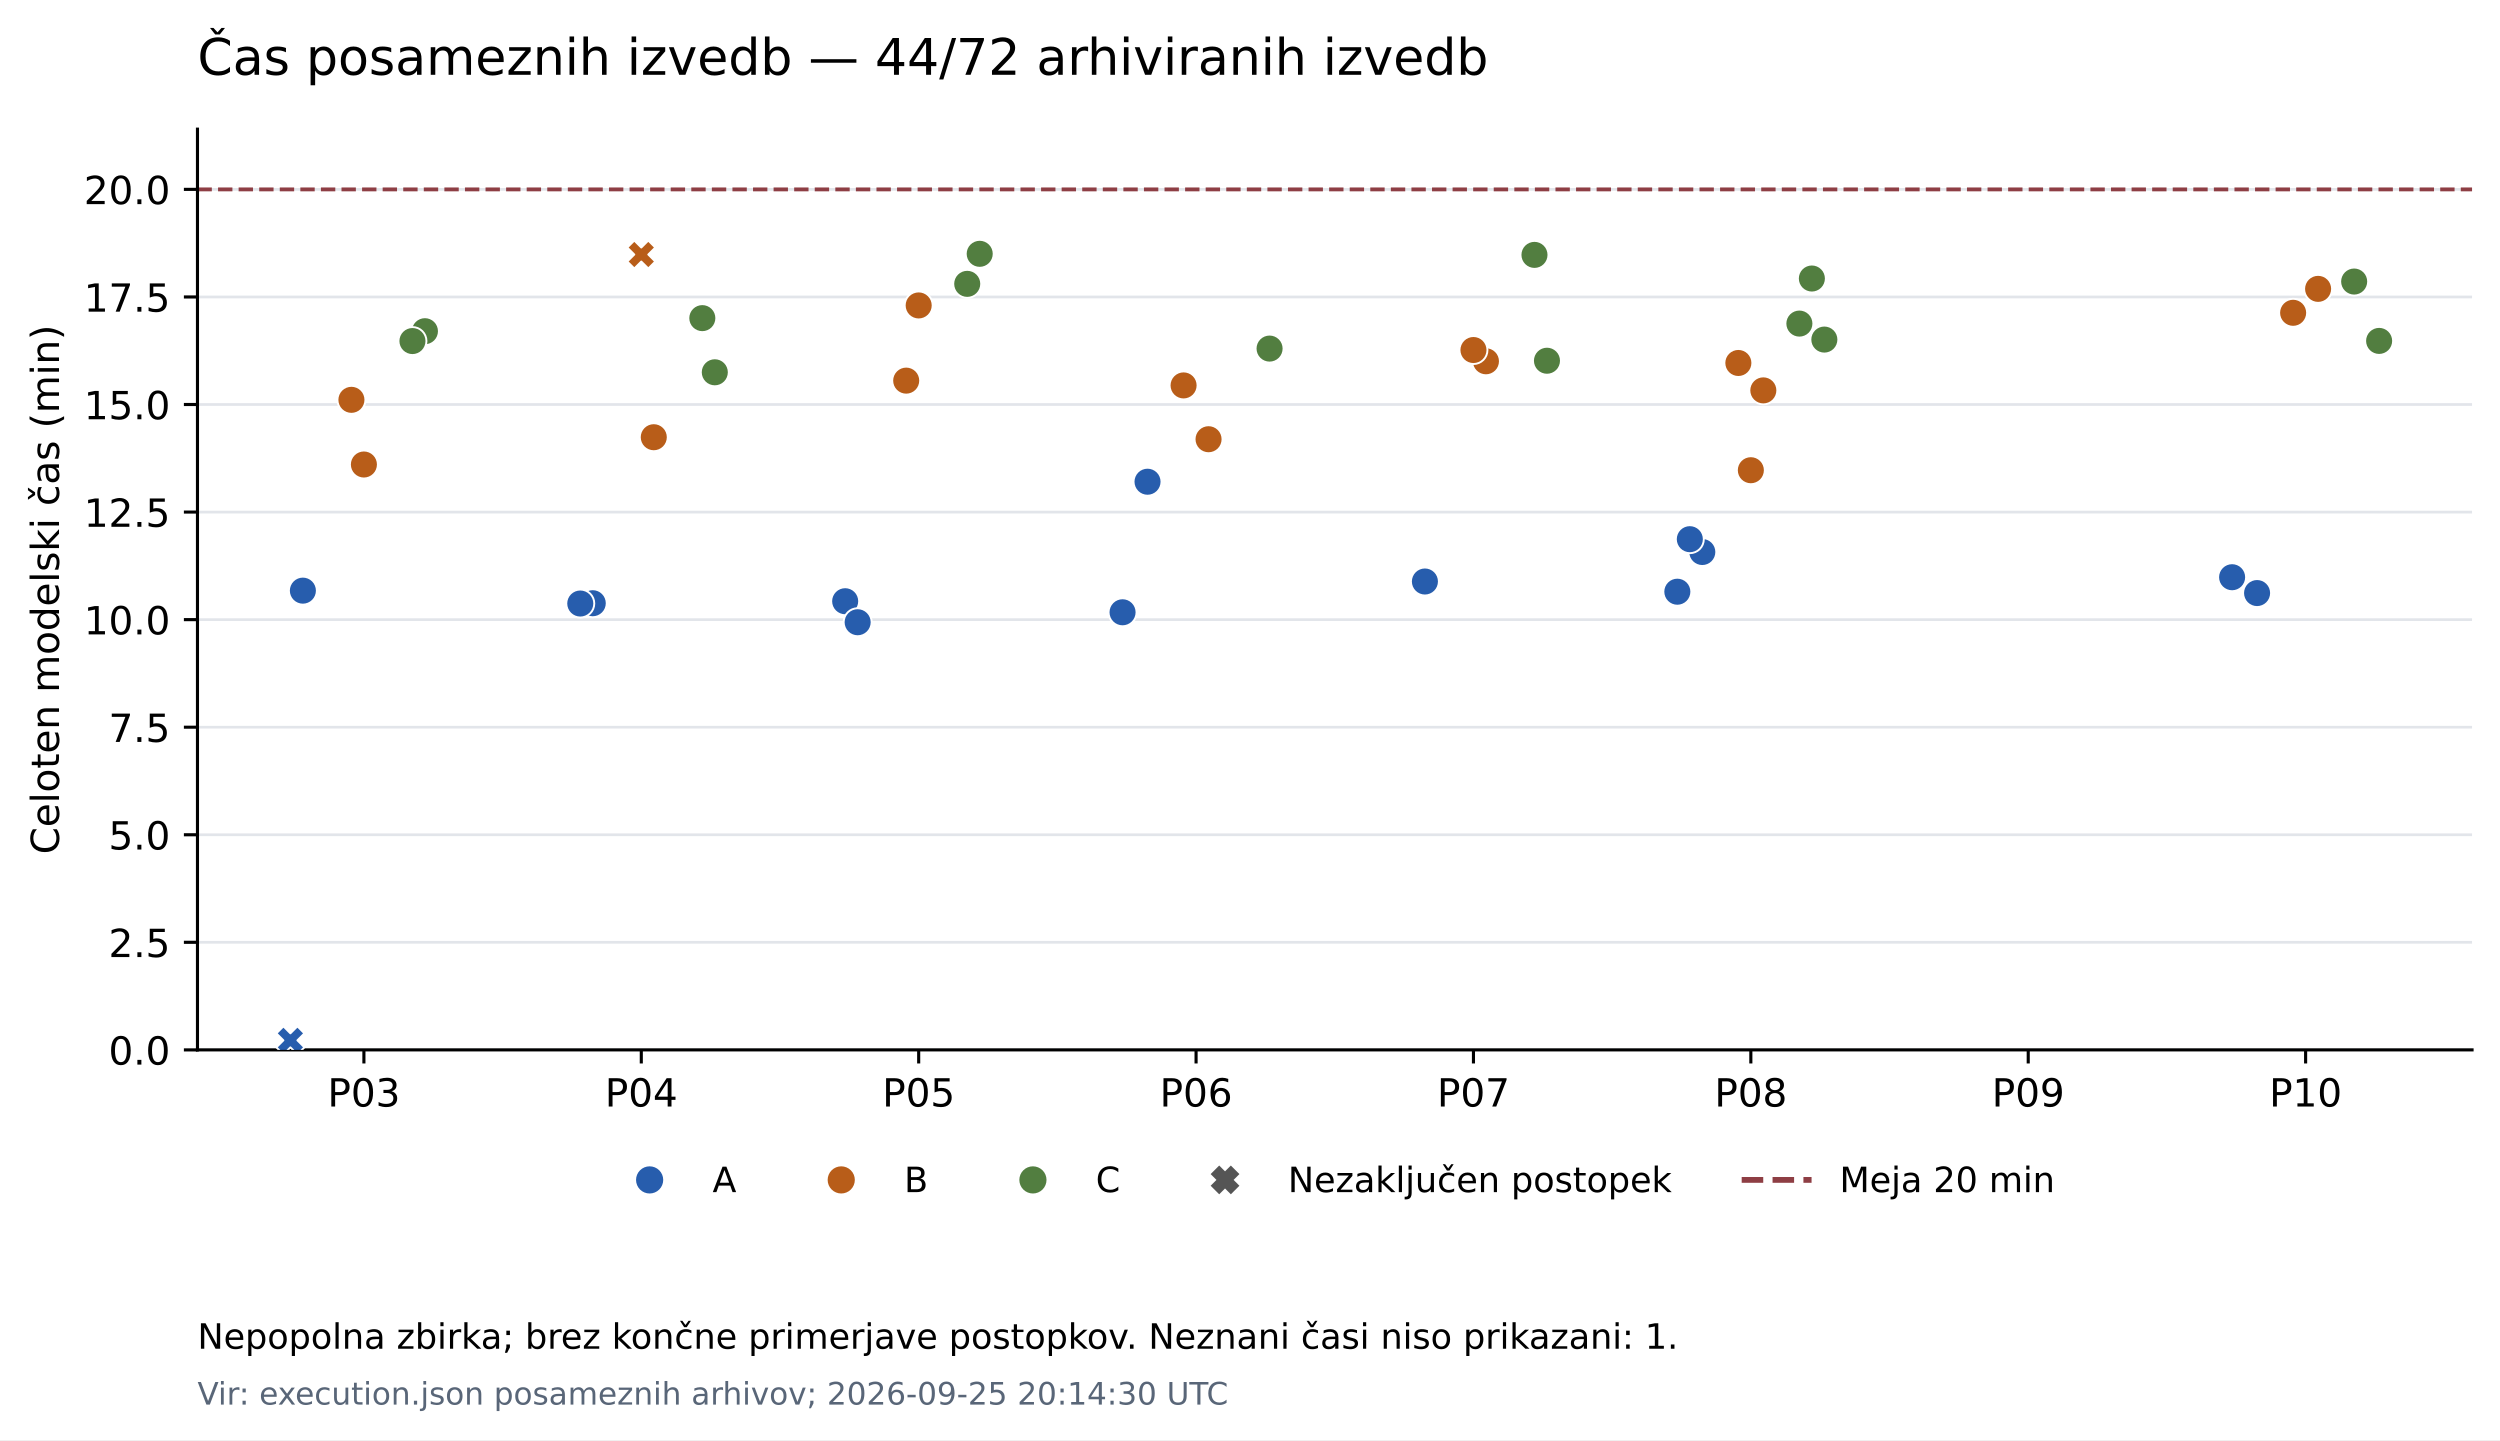
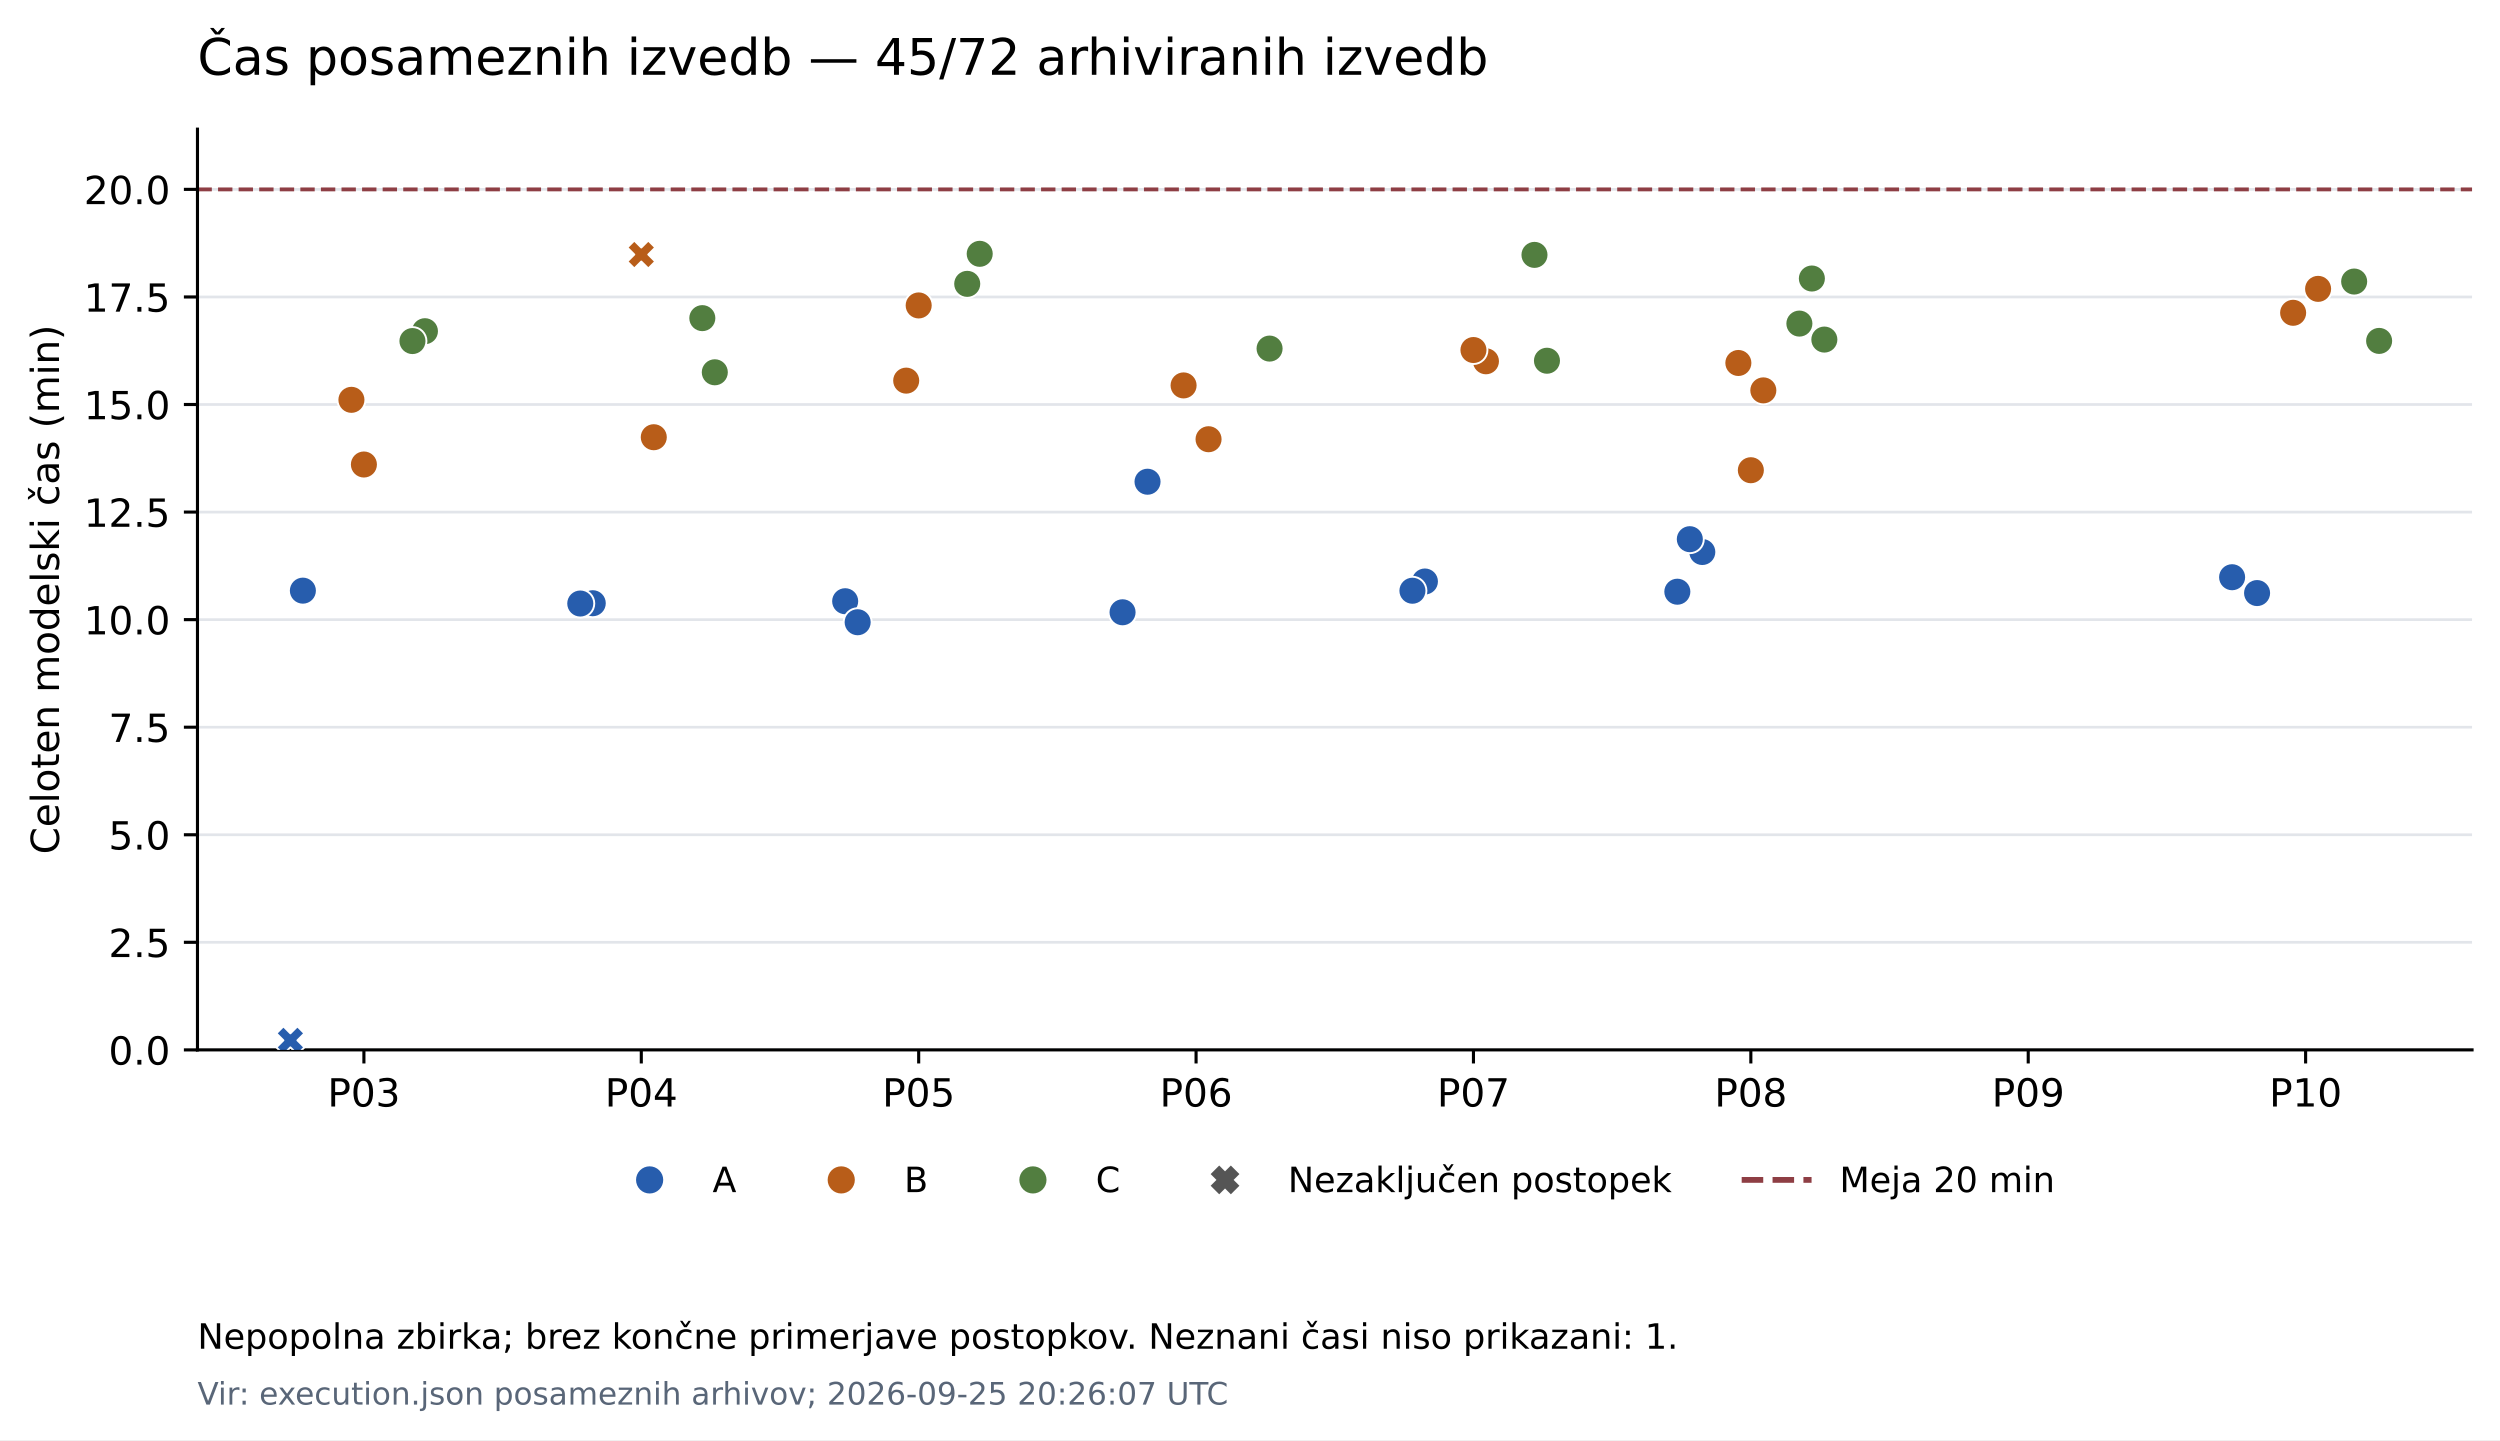
<svg xmlns="http://www.w3.org/2000/svg" xmlns:xlink="http://www.w3.org/1999/xlink" width="643.966pt" height="370.926pt" viewBox="0 0 643.966 370.926" version="1.1">
  <defs>
    <style type="text/css">*{stroke-linejoin: round; stroke-linecap: butt}</style>
  </defs>
  <g id="figure_1">
    <g id="patch_1">
      <path d="M 0 370.926  L 643.966 370.926  L 643.966 0  L 0 0  z " style="fill: #ffffff" />
    </g>
    <g id="axes_1">
      <g id="patch_2">
        <path d="M 50.866 270.436  L 636.766 270.436  L 636.766 33.268  L 50.866 33.268  z " style="fill: #ffffff" />
      </g>
      <g id="matplotlib.axis_1">
        <g id="xtick_1">
          <g id="line2d_1">
            <defs>
-               <path id="m777ef6f137" d="M 0 0  L 0 3.5  " style="stroke: #000000; stroke-width: 0.8" />
+               <path id="me2c38dfcf6" d="M 0 0  L 0 3.5  " style="stroke: #000000; stroke-width: 0.8" />
            </defs>
            <g>
-               <use xlink:href="#m777ef6f137" x="93.737" y="270.436" style="stroke: #000000; stroke-width: 0.8" />
+               <use xlink:href="#me2c38dfcf6" x="93.737" y="270.436" style="stroke: #000000; stroke-width: 0.8" />
            </g>
          </g>
          <g id="text_1">
            <text style="font-size: 10px; font-family: 'DejaVu Sans'; text-anchor: middle" x="93.737" y="285.033" transform="rotate(-0 93.73714 285.0333)">P03</text>
          </g>
        </g>
        <g id="xtick_2">
          <g id="line2d_2">
            <g>
-               <use xlink:href="#m777ef6f137" x="165.188" y="270.436" style="stroke: #000000; stroke-width: 0.8" />
+               <use xlink:href="#me2c38dfcf6" x="165.188" y="270.436" style="stroke: #000000; stroke-width: 0.8" />
            </g>
          </g>
          <g id="text_2">
            <text style="font-size: 10px; font-family: 'DejaVu Sans'; text-anchor: middle" x="165.188" y="285.033" transform="rotate(-0 165.1884 285.0333)">P04</text>
          </g>
        </g>
        <g id="xtick_3">
          <g id="line2d_3">
            <g>
-               <use xlink:href="#m777ef6f137" x="236.64" y="270.436" style="stroke: #000000; stroke-width: 0.8" />
+               <use xlink:href="#me2c38dfcf6" x="236.64" y="270.436" style="stroke: #000000; stroke-width: 0.8" />
            </g>
          </g>
          <g id="text_3">
            <text style="font-size: 10px; font-family: 'DejaVu Sans'; text-anchor: middle" x="236.64" y="285.033" transform="rotate(-0 236.6396 285.0333)">P05</text>
          </g>
        </g>
        <g id="xtick_4">
          <g id="line2d_4">
            <g>
-               <use xlink:href="#m777ef6f137" x="308.091" y="270.436" style="stroke: #000000; stroke-width: 0.8" />
+               <use xlink:href="#me2c38dfcf6" x="308.091" y="270.436" style="stroke: #000000; stroke-width: 0.8" />
            </g>
          </g>
          <g id="text_4">
            <text style="font-size: 10px; font-family: 'DejaVu Sans'; text-anchor: middle" x="308.091" y="285.033" transform="rotate(-0 308.0908 285.0333)">P06</text>
          </g>
        </g>
        <g id="xtick_5">
          <g id="line2d_5">
            <g>
-               <use xlink:href="#m777ef6f137" x="379.542" y="270.436" style="stroke: #000000; stroke-width: 0.8" />
+               <use xlink:href="#me2c38dfcf6" x="379.542" y="270.436" style="stroke: #000000; stroke-width: 0.8" />
            </g>
          </g>
          <g id="text_5">
            <text style="font-size: 10px; font-family: 'DejaVu Sans'; text-anchor: middle" x="379.542" y="285.033" transform="rotate(-0 379.542 285.0333)">P07</text>
          </g>
        </g>
        <g id="xtick_6">
          <g id="line2d_6">
            <g>
-               <use xlink:href="#m777ef6f137" x="450.993" y="270.436" style="stroke: #000000; stroke-width: 0.8" />
+               <use xlink:href="#me2c38dfcf6" x="450.993" y="270.436" style="stroke: #000000; stroke-width: 0.8" />
            </g>
          </g>
          <g id="text_6">
            <text style="font-size: 10px; font-family: 'DejaVu Sans'; text-anchor: middle" x="450.993" y="285.033" transform="rotate(-0 450.9932 285.0333)">P08</text>
          </g>
        </g>
        <g id="xtick_7">
          <g id="line2d_7">
            <g>
-               <use xlink:href="#m777ef6f137" x="522.444" y="270.436" style="stroke: #000000; stroke-width: 0.8" />
+               <use xlink:href="#me2c38dfcf6" x="522.444" y="270.436" style="stroke: #000000; stroke-width: 0.8" />
            </g>
          </g>
          <g id="text_7">
            <text style="font-size: 10px; font-family: 'DejaVu Sans'; text-anchor: middle" x="522.444" y="285.033" transform="rotate(-0 522.4445 285.0333)">P09</text>
          </g>
        </g>
        <g id="xtick_8">
          <g id="line2d_8">
            <g>
-               <use xlink:href="#m777ef6f137" x="593.896" y="270.436" style="stroke: #000000; stroke-width: 0.8" />
+               <use xlink:href="#me2c38dfcf6" x="593.896" y="270.436" style="stroke: #000000; stroke-width: 0.8" />
            </g>
          </g>
          <g id="text_8">
            <text style="font-size: 10px; font-family: 'DejaVu Sans'; text-anchor: middle" x="593.896" y="285.033" transform="rotate(-0 593.8957 285.0333)">P10</text>
          </g>
        </g>
      </g>
      <g id="matplotlib.axis_2">
        <g id="ytick_1">
          <g id="line2d_9">
-             <path d="M 50.866 270.436  L 636.766 270.436  " clip-path="url(#pdade363984)" style="fill: none; stroke: #e2e5ea; stroke-width: 0.7; stroke-linecap: square" />
+             <path d="M 50.866 270.436  L 636.766 270.436  " clip-path="url(#pc58ba183c7)" style="fill: none; stroke: #e2e5ea; stroke-width: 0.7; stroke-linecap: square" />
          </g>
          <g id="line2d_10">
            <defs>
-               <path id="m960c55428b" d="M 0 0  L -3.5 0  " style="stroke: #000000; stroke-width: 0.8" />
+               <path id="m9d96454d9e" d="M 0 0  L -3.5 0  " style="stroke: #000000; stroke-width: 0.8" />
            </defs>
            <g>
-               <use xlink:href="#m960c55428b" x="50.866" y="270.436" style="stroke: #000000; stroke-width: 0.8" />
+               <use xlink:href="#m9d96454d9e" x="50.866" y="270.436" style="stroke: #000000; stroke-width: 0.8" />
            </g>
          </g>
          <g id="text_9">
            <text style="font-size: 10px; font-family: 'DejaVu Sans'; text-anchor: end" x="43.866" y="274.234" transform="rotate(-0 43.86641 274.2345)">0.0</text>
          </g>
        </g>
        <g id="ytick_2">
          <g id="line2d_11">
-             <path d="M 50.866 242.729  L 636.766 242.729  " clip-path="url(#pdade363984)" style="fill: none; stroke: #e2e5ea; stroke-width: 0.7; stroke-linecap: square" />
+             <path d="M 50.866 242.729  L 636.766 242.729  " clip-path="url(#pc58ba183c7)" style="fill: none; stroke: #e2e5ea; stroke-width: 0.7; stroke-linecap: square" />
          </g>
          <g id="line2d_12">
            <g>
-               <use xlink:href="#m960c55428b" x="50.866" y="242.729" style="stroke: #000000; stroke-width: 0.8" />
+               <use xlink:href="#m9d96454d9e" x="50.866" y="242.729" style="stroke: #000000; stroke-width: 0.8" />
            </g>
          </g>
          <g id="text_10">
            <text style="font-size: 10px; font-family: 'DejaVu Sans'; text-anchor: end" x="43.866" y="246.528" transform="rotate(-0 43.86641 246.5279)">2.5</text>
          </g>
        </g>
        <g id="ytick_3">
          <g id="line2d_13">
-             <path d="M 50.866 215.023  L 636.766 215.023  " clip-path="url(#pdade363984)" style="fill: none; stroke: #e2e5ea; stroke-width: 0.7; stroke-linecap: square" />
+             <path d="M 50.866 215.023  L 636.766 215.023  " clip-path="url(#pc58ba183c7)" style="fill: none; stroke: #e2e5ea; stroke-width: 0.7; stroke-linecap: square" />
          </g>
          <g id="line2d_14">
            <g>
-               <use xlink:href="#m960c55428b" x="50.866" y="215.023" style="stroke: #000000; stroke-width: 0.8" />
+               <use xlink:href="#m9d96454d9e" x="50.866" y="215.023" style="stroke: #000000; stroke-width: 0.8" />
            </g>
          </g>
          <g id="text_11">
            <text style="font-size: 10px; font-family: 'DejaVu Sans'; text-anchor: end" x="43.866" y="218.821" transform="rotate(-0 43.86641 218.8214)">5.0</text>
          </g>
        </g>
        <g id="ytick_4">
          <g id="line2d_15">
-             <path d="M 50.866 187.316  L 636.766 187.316  " clip-path="url(#pdade363984)" style="fill: none; stroke: #e2e5ea; stroke-width: 0.7; stroke-linecap: square" />
+             <path d="M 50.866 187.316  L 636.766 187.316  " clip-path="url(#pc58ba183c7)" style="fill: none; stroke: #e2e5ea; stroke-width: 0.7; stroke-linecap: square" />
          </g>
          <g id="line2d_16">
            <g>
-               <use xlink:href="#m960c55428b" x="50.866" y="187.316" style="stroke: #000000; stroke-width: 0.8" />
+               <use xlink:href="#m9d96454d9e" x="50.866" y="187.316" style="stroke: #000000; stroke-width: 0.8" />
            </g>
          </g>
          <g id="text_12">
            <text style="font-size: 10px; font-family: 'DejaVu Sans'; text-anchor: end" x="43.866" y="191.115" transform="rotate(-0 43.86641 191.1149)">7.5</text>
          </g>
        </g>
        <g id="ytick_5">
          <g id="line2d_17">
-             <path d="M 50.866 159.609  L 636.766 159.609  " clip-path="url(#pdade363984)" style="fill: none; stroke: #e2e5ea; stroke-width: 0.7; stroke-linecap: square" />
+             <path d="M 50.866 159.609  L 636.766 159.609  " clip-path="url(#pc58ba183c7)" style="fill: none; stroke: #e2e5ea; stroke-width: 0.7; stroke-linecap: square" />
          </g>
          <g id="line2d_18">
            <g>
-               <use xlink:href="#m960c55428b" x="50.866" y="159.609" style="stroke: #000000; stroke-width: 0.8" />
+               <use xlink:href="#m9d96454d9e" x="50.866" y="159.609" style="stroke: #000000; stroke-width: 0.8" />
            </g>
          </g>
          <g id="text_13">
            <text style="font-size: 10px; font-family: 'DejaVu Sans'; text-anchor: end" x="43.866" y="163.408" transform="rotate(-0 43.86641 163.4083)">10.0</text>
          </g>
        </g>
        <g id="ytick_6">
          <g id="line2d_19">
-             <path d="M 50.866 131.903  L 636.766 131.903  " clip-path="url(#pdade363984)" style="fill: none; stroke: #e2e5ea; stroke-width: 0.7; stroke-linecap: square" />
+             <path d="M 50.866 131.903  L 636.766 131.903  " clip-path="url(#pc58ba183c7)" style="fill: none; stroke: #e2e5ea; stroke-width: 0.7; stroke-linecap: square" />
          </g>
          <g id="line2d_20">
            <g>
-               <use xlink:href="#m960c55428b" x="50.866" y="131.903" style="stroke: #000000; stroke-width: 0.8" />
+               <use xlink:href="#m9d96454d9e" x="50.866" y="131.903" style="stroke: #000000; stroke-width: 0.8" />
            </g>
          </g>
          <g id="text_14">
            <text style="font-size: 10px; font-family: 'DejaVu Sans'; text-anchor: end" x="43.866" y="135.702" transform="rotate(-0 43.86641 135.7018)">12.5</text>
          </g>
        </g>
        <g id="ytick_7">
          <g id="line2d_21">
-             <path d="M 50.866 104.196  L 636.766 104.196  " clip-path="url(#pdade363984)" style="fill: none; stroke: #e2e5ea; stroke-width: 0.7; stroke-linecap: square" />
+             <path d="M 50.866 104.196  L 636.766 104.196  " clip-path="url(#pc58ba183c7)" style="fill: none; stroke: #e2e5ea; stroke-width: 0.7; stroke-linecap: square" />
          </g>
          <g id="line2d_22">
            <g>
-               <use xlink:href="#m960c55428b" x="50.866" y="104.196" style="stroke: #000000; stroke-width: 0.8" />
+               <use xlink:href="#m9d96454d9e" x="50.866" y="104.196" style="stroke: #000000; stroke-width: 0.8" />
            </g>
          </g>
          <g id="text_15">
            <text style="font-size: 10px; font-family: 'DejaVu Sans'; text-anchor: end" x="43.866" y="107.995" transform="rotate(-0 43.86641 107.9952)">15.0</text>
          </g>
        </g>
        <g id="ytick_8">
          <g id="line2d_23">
-             <path d="M 50.866 76.49  L 636.766 76.49  " clip-path="url(#pdade363984)" style="fill: none; stroke: #e2e5ea; stroke-width: 0.7; stroke-linecap: square" />
+             <path d="M 50.866 76.49  L 636.766 76.49  " clip-path="url(#pc58ba183c7)" style="fill: none; stroke: #e2e5ea; stroke-width: 0.7; stroke-linecap: square" />
          </g>
          <g id="line2d_24">
            <g>
-               <use xlink:href="#m960c55428b" x="50.866" y="76.49" style="stroke: #000000; stroke-width: 0.8" />
+               <use xlink:href="#m9d96454d9e" x="50.866" y="76.49" style="stroke: #000000; stroke-width: 0.8" />
            </g>
          </g>
          <g id="text_16">
            <text style="font-size: 10px; font-family: 'DejaVu Sans'; text-anchor: end" x="43.866" y="80.289" transform="rotate(-0 43.86641 80.28869)">17.5</text>
          </g>
        </g>
        <g id="ytick_9">
          <g id="line2d_25">
-             <path d="M 50.866 48.783  L 636.766 48.783  " clip-path="url(#pdade363984)" style="fill: none; stroke: #e2e5ea; stroke-width: 0.7; stroke-linecap: square" />
+             <path d="M 50.866 48.783  L 636.766 48.783  " clip-path="url(#pc58ba183c7)" style="fill: none; stroke: #e2e5ea; stroke-width: 0.7; stroke-linecap: square" />
          </g>
          <g id="line2d_26">
            <g>
-               <use xlink:href="#m960c55428b" x="50.866" y="48.783" style="stroke: #000000; stroke-width: 0.8" />
+               <use xlink:href="#m9d96454d9e" x="50.866" y="48.783" style="stroke: #000000; stroke-width: 0.8" />
            </g>
          </g>
          <g id="text_17">
            <text style="font-size: 10px; font-family: 'DejaVu Sans'; text-anchor: end" x="43.866" y="52.582" transform="rotate(-0 43.86641 52.58215)">20.0</text>
          </g>
        </g>
        <g id="text_18">
          <text style="font-size: 10px; font-family: 'DejaVu Sans'; text-anchor: middle" x="15.198" y="151.852" transform="rotate(-90 15.19844 151.8517)">Celoten modelski čas (min)</text>
        </g>
      </g>
      <g id="line2d_27">
-         <path d="M 50.866 48.783  L 636.766 48.783  " clip-path="url(#pdade363984)" style="fill: none; stroke-dasharray: 3.7,1.6; stroke-dashoffset: 0; stroke: #8e3e44" />
+         <path d="M 50.866 48.783  L 636.766 48.783  " clip-path="url(#pc58ba183c7)" style="fill: none; stroke-dasharray: 3.7,1.6; stroke-dashoffset: 0; stroke: #8e3e44" />
      </g>
      <g id="patch_3">
        <path d="M 50.866 270.436  L 50.866 33.268  " style="fill: none; stroke: #000000; stroke-width: 0.8; stroke-linejoin: miter; stroke-linecap: square" />
      </g>
      <g id="patch_4">
        <path d="M 50.866 270.436  L 636.766 270.436  " style="fill: none; stroke: #000000; stroke-width: 0.8; stroke-linejoin: miter; stroke-linecap: square" />
      </g>
      <g id="PathCollection_1">
        <defs>
-           <path id="mbaaf7b0a78" d="M 0 3.606  C 0.956 3.606 1.873 3.226 2.55 2.55  C 3.226 1.873 3.606 0.956 3.606 0  C 3.606 -0.956 3.226 -1.873 2.55 -2.55  C 1.873 -3.226 0.956 -3.606 0 -3.606  C -0.956 -3.606 -1.873 -3.226 -2.55 -2.55  C -3.226 -1.873 -3.606 -0.956 -3.606 0  C -3.606 0.956 -3.226 1.873 -2.55 2.55  C -1.873 3.226 -0.956 3.606 0 3.606  z " style="stroke: #ffffff; stroke-width: 0.5" />
+           <path id="m3b2c337ecb" d="M 0 3.606  C 0.956 3.606 1.873 3.226 2.55 2.55  C 3.226 1.873 3.606 0.956 3.606 0  C 3.606 -0.956 3.226 -1.873 2.55 -2.55  C 1.873 -3.226 0.956 -3.606 0 -3.606  C -0.956 -3.606 -1.873 -3.226 -2.55 -2.55  C -3.226 -1.873 -3.606 -0.956 -3.606 0  C -3.606 0.956 -3.226 1.873 -2.55 2.55  C -1.873 3.226 -0.956 3.606 0 3.606  z " style="stroke: #ffffff; stroke-width: 0.5" />
        </defs>
-         <g clip-path="url(#pdade363984)">
-           <use xlink:href="#mbaaf7b0a78" x="217.705" y="154.869" style="fill: #275dad; stroke: #ffffff; stroke-width: 0.5" />
+         <g clip-path="url(#pc58ba183c7)">
+           <use xlink:href="#m3b2c337ecb" x="217.705" y="154.869" style="fill: #275dad; stroke: #ffffff; stroke-width: 0.5" />
        </g>
      </g>
      <g id="PathCollection_2">
        <defs>
-           <path id="mf5324d75c7" d="M 0 3.606  C 0.956 3.606 1.873 3.226 2.55 2.55  C 3.226 1.873 3.606 0.956 3.606 0  C 3.606 -0.956 3.226 -1.873 2.55 -2.55  C 1.873 -3.226 0.956 -3.606 0 -3.606  C -0.956 -3.606 -1.873 -3.226 -2.55 -2.55  C -3.226 -1.873 -3.606 -0.956 -3.606 0  C -3.606 0.956 -3.226 1.873 -2.55 2.55  C -1.873 3.226 -0.956 3.606 0 3.606  z " style="stroke: #ffffff; stroke-width: 0.5" />
+           <path id="m3c932c65be" d="M 0 3.606  C 0.956 3.606 1.873 3.226 2.55 2.55  C 3.226 1.873 3.606 0.956 3.606 0  C 3.606 -0.956 3.226 -1.873 2.55 -2.55  C 1.873 -3.226 0.956 -3.606 0 -3.606  C -0.956 -3.606 -1.873 -3.226 -2.55 -2.55  C -3.226 -1.873 -3.606 -0.956 -3.606 0  C -3.606 0.956 -3.226 1.873 -2.55 2.55  C -1.873 3.226 -0.956 3.606 0 3.606  z " style="stroke: #ffffff; stroke-width: 0.5" />
        </defs>
-         <g clip-path="url(#pdade363984)">
-           <use xlink:href="#mf5324d75c7" x="233.424" y="98.046" style="fill: #b85d19; stroke: #ffffff; stroke-width: 0.5" />
+         <g clip-path="url(#pc58ba183c7)">
+           <use xlink:href="#m3c932c65be" x="233.424" y="98.046" style="fill: #b85d19; stroke: #ffffff; stroke-width: 0.5" />
        </g>
      </g>
      <g id="PathCollection_3">
        <defs>
-           <path id="mab421a5e6e" d="M 0 3.606  C 0.956 3.606 1.873 3.226 2.55 2.55  C 3.226 1.873 3.606 0.956 3.606 0  C 3.606 -0.956 3.226 -1.873 2.55 -2.55  C 1.873 -3.226 0.956 -3.606 0 -3.606  C -0.956 -3.606 -1.873 -3.226 -2.55 -2.55  C -3.226 -1.873 -3.606 -0.956 -3.606 0  C -3.606 0.956 -3.226 1.873 -2.55 2.55  C -1.873 3.226 -0.956 3.606 0 3.606  z " style="stroke: #ffffff; stroke-width: 0.5" />
+           <path id="m433a3ede09" d="M 0 3.606  C 0.956 3.606 1.873 3.226 2.55 2.55  C 3.226 1.873 3.606 0.956 3.606 0  C 3.606 -0.956 3.226 -1.873 2.55 -2.55  C 1.873 -3.226 0.956 -3.606 0 -3.606  C -0.956 -3.606 -1.873 -3.226 -2.55 -2.55  C -3.226 -1.873 -3.606 -0.956 -3.606 0  C -3.606 0.956 -3.226 1.873 -2.55 2.55  C -1.873 3.226 -0.956 3.606 0 3.606  z " style="stroke: #ffffff; stroke-width: 0.5" />
        </defs>
-         <g clip-path="url(#pdade363984)">
-           <use xlink:href="#mab421a5e6e" x="249.144" y="73.116" style="fill: #527e40; stroke: #ffffff; stroke-width: 0.5" />
+         <g clip-path="url(#pc58ba183c7)">
+           <use xlink:href="#m433a3ede09" x="249.144" y="73.116" style="fill: #527e40; stroke: #ffffff; stroke-width: 0.5" />
        </g>
      </g>
      <g id="PathCollection_4">
-         <g clip-path="url(#pdade363984)">
-           <use xlink:href="#mbaaf7b0a78" x="574.961" y="148.685" style="fill: #275dad; stroke: #ffffff; stroke-width: 0.5" />
+         <g clip-path="url(#pc58ba183c7)">
+           <use xlink:href="#m3b2c337ecb" x="574.961" y="148.685" style="fill: #275dad; stroke: #ffffff; stroke-width: 0.5" />
        </g>
      </g>
      <g id="PathCollection_5">
-         <g clip-path="url(#pdade363984)">
-           <use xlink:href="#mab421a5e6e" x="606.4" y="72.522" style="fill: #527e40; stroke: #ffffff; stroke-width: 0.5" />
+         <g clip-path="url(#pc58ba183c7)">
+           <use xlink:href="#m433a3ede09" x="606.4" y="72.522" style="fill: #527e40; stroke: #ffffff; stroke-width: 0.5" />
        </g>
      </g>
      <g id="PathCollection_6">
-         <g clip-path="url(#pdade363984)">
-           <use xlink:href="#mf5324d75c7" x="590.68" y="80.573" style="fill: #b85d19; stroke: #ffffff; stroke-width: 0.5" />
+         <g clip-path="url(#pc58ba183c7)">
+           <use xlink:href="#m3c932c65be" x="590.68" y="80.573" style="fill: #b85d19; stroke: #ffffff; stroke-width: 0.5" />
        </g>
      </g>
      <g id="PathCollection_7">
-         <g clip-path="url(#pdade363984)">
-           <use xlink:href="#mbaaf7b0a78" x="289.156" y="157.714" style="fill: #275dad; stroke: #ffffff; stroke-width: 0.5" />
+         <g clip-path="url(#pc58ba183c7)">
+           <use xlink:href="#m3b2c337ecb" x="289.156" y="157.714" style="fill: #275dad; stroke: #ffffff; stroke-width: 0.5" />
        </g>
      </g>
      <g id="PathCollection_8">
-         <g clip-path="url(#pdade363984)">
-           <use xlink:href="#mf5324d75c7" x="304.875" y="99.278" style="fill: #b85d19; stroke: #ffffff; stroke-width: 0.5" />
+         <g clip-path="url(#pc58ba183c7)">
+           <use xlink:href="#m3c932c65be" x="304.875" y="99.278" style="fill: #b85d19; stroke: #ffffff; stroke-width: 0.5" />
        </g>
      </g>
      <g id="PathCollection_9">
-         <g clip-path="url(#pdade363984)">
-           <use xlink:href="#mbaaf7b0a78" x="432.059" y="152.417" style="fill: #275dad; stroke: #ffffff; stroke-width: 0.5" />
+         <g clip-path="url(#pc58ba183c7)">
+           <use xlink:href="#m3b2c337ecb" x="432.059" y="152.417" style="fill: #275dad; stroke: #ffffff; stroke-width: 0.5" />
        </g>
      </g>
      <g id="PathCollection_10">
-         <g clip-path="url(#pdade363984)">
-           <use xlink:href="#mab421a5e6e" x="463.497" y="83.352" style="fill: #527e40; stroke: #ffffff; stroke-width: 0.5" />
+         <g clip-path="url(#pc58ba183c7)">
+           <use xlink:href="#m433a3ede09" x="463.497" y="83.352" style="fill: #527e40; stroke: #ffffff; stroke-width: 0.5" />
        </g>
      </g>
      <g id="PathCollection_11">
-         <g clip-path="url(#pdade363984)">
-           <use xlink:href="#mf5324d75c7" x="447.778" y="93.498" style="fill: #b85d19; stroke: #ffffff; stroke-width: 0.5" />
+         <g clip-path="url(#pc58ba183c7)">
+           <use xlink:href="#m3c932c65be" x="447.778" y="93.498" style="fill: #b85d19; stroke: #ffffff; stroke-width: 0.5" />
        </g>
      </g>
      <g id="PathCollection_12">
-         <g clip-path="url(#pdade363984)">
-           <use xlink:href="#mf5324d75c7" x="93.737" y="119.651" style="fill: #b85d19; stroke: #ffffff; stroke-width: 0.5" />
+         <g clip-path="url(#pc58ba183c7)">
+           <use xlink:href="#m3c932c65be" x="93.737" y="119.651" style="fill: #b85d19; stroke: #ffffff; stroke-width: 0.5" />
        </g>
      </g>
      <g id="PathCollection_13">
-         <g clip-path="url(#pdade363984)">
-           <use xlink:href="#mab421a5e6e" x="109.456" y="85.315" style="fill: #527e40; stroke: #ffffff; stroke-width: 0.5" />
+         <g clip-path="url(#pc58ba183c7)">
+           <use xlink:href="#m433a3ede09" x="109.456" y="85.315" style="fill: #527e40; stroke: #ffffff; stroke-width: 0.5" />
        </g>
      </g>
      <g id="PathCollection_14">
-         <g clip-path="url(#pdade363984)">
-           <use xlink:href="#mbaaf7b0a78" x="78.018" y="152.143" style="fill: #275dad; stroke: #ffffff; stroke-width: 0.5" />
+         <g clip-path="url(#pc58ba183c7)">
+           <use xlink:href="#m3b2c337ecb" x="78.018" y="152.143" style="fill: #275dad; stroke: #ffffff; stroke-width: 0.5" />
        </g>
      </g>
      <g id="PathCollection_15">
-         <g clip-path="url(#pdade363984)">
-           <use xlink:href="#mf5324d75c7" x="311.306" y="113.139" style="fill: #b85d19; stroke: #ffffff; stroke-width: 0.5" />
+         <g clip-path="url(#pc58ba183c7)">
+           <use xlink:href="#m3c932c65be" x="311.306" y="113.139" style="fill: #b85d19; stroke: #ffffff; stroke-width: 0.5" />
        </g>
      </g>
      <g id="PathCollection_16">
-         <g clip-path="url(#pdade363984)">
-           <use xlink:href="#mbaaf7b0a78" x="295.587" y="124.086" style="fill: #275dad; stroke: #ffffff; stroke-width: 0.5" />
+         <g clip-path="url(#pc58ba183c7)">
+           <use xlink:href="#m3b2c337ecb" x="295.587" y="124.086" style="fill: #275dad; stroke: #ffffff; stroke-width: 0.5" />
        </g>
      </g>
      <g id="PathCollection_17">
-         <g clip-path="url(#pdade363984)">
-           <use xlink:href="#mab421a5e6e" x="327.025" y="89.791" style="fill: #527e40; stroke: #ffffff; stroke-width: 0.5" />
+         <g clip-path="url(#pc58ba183c7)">
+           <use xlink:href="#m433a3ede09" x="327.025" y="89.791" style="fill: #527e40; stroke: #ffffff; stroke-width: 0.5" />
        </g>
      </g>
      <g id="PathCollection_18">
-         <g clip-path="url(#pdade363984)">
-           <use xlink:href="#mf5324d75c7" x="168.404" y="112.622" style="fill: #b85d19; stroke: #ffffff; stroke-width: 0.5" />
+         <g clip-path="url(#pc58ba183c7)">
+           <use xlink:href="#m3c932c65be" x="168.404" y="112.622" style="fill: #b85d19; stroke: #ffffff; stroke-width: 0.5" />
        </g>
      </g>
      <g id="PathCollection_19">
-         <g clip-path="url(#pdade363984)">
-           <use xlink:href="#mbaaf7b0a78" x="152.684" y="155.382" style="fill: #275dad; stroke: #ffffff; stroke-width: 0.5" />
+         <g clip-path="url(#pc58ba183c7)">
+           <use xlink:href="#m3b2c337ecb" x="152.684" y="155.382" style="fill: #275dad; stroke: #ffffff; stroke-width: 0.5" />
        </g>
      </g>
      <g id="PathCollection_20">
-         <g clip-path="url(#pdade363984)">
-           <use xlink:href="#mab421a5e6e" x="184.123" y="95.896" style="fill: #527e40; stroke: #ffffff; stroke-width: 0.5" />
+         <g clip-path="url(#pc58ba183c7)">
+           <use xlink:href="#m433a3ede09" x="184.123" y="95.896" style="fill: #527e40; stroke: #ffffff; stroke-width: 0.5" />
        </g>
      </g>
      <g id="PathCollection_21">
-         <g clip-path="url(#pdade363984)">
-           <use xlink:href="#mf5324d75c7" x="236.64" y="78.676" style="fill: #b85d19; stroke: #ffffff; stroke-width: 0.5" />
+         <g clip-path="url(#pc58ba183c7)">
+           <use xlink:href="#m3c932c65be" x="236.64" y="78.676" style="fill: #b85d19; stroke: #ffffff; stroke-width: 0.5" />
        </g>
      </g>
      <g id="PathCollection_22">
-         <g clip-path="url(#pdade363984)">
-           <use xlink:href="#mab421a5e6e" x="252.359" y="65.379" style="fill: #527e40; stroke: #ffffff; stroke-width: 0.5" />
+         <g clip-path="url(#pc58ba183c7)">
+           <use xlink:href="#m433a3ede09" x="252.359" y="65.379" style="fill: #527e40; stroke: #ffffff; stroke-width: 0.5" />
        </g>
      </g>
      <g id="PathCollection_23">
-         <g clip-path="url(#pdade363984)">
-           <use xlink:href="#mbaaf7b0a78" x="220.92" y="160.28" style="fill: #275dad; stroke: #ffffff; stroke-width: 0.5" />
+         <g clip-path="url(#pc58ba183c7)">
+           <use xlink:href="#m3b2c337ecb" x="220.92" y="160.28" style="fill: #275dad; stroke: #ffffff; stroke-width: 0.5" />
        </g>
      </g>
      <g id="PathCollection_24">
        <defs>
-           <path id="mdb63c767e8" d="M -1.803 3.606  L 0 1.803  L 1.803 3.606  L 3.606 1.803  L 1.803 0  L 3.606 -1.803  L 1.803 -3.606  L 0 -1.803  L -1.803 -3.606  L -3.606 -1.803  L -1.803 0  L -3.606 1.803  z " style="stroke: #ffffff; stroke-width: 0.5" />
+           <path id="m332acb1e15" d="M -1.803 3.606  L 0 1.803  L 1.803 3.606  L 3.606 1.803  L 1.803 0  L 3.606 -1.803  L 1.803 -3.606  L 0 -1.803  L -1.803 -3.606  L -3.606 -1.803  L -1.803 0  L -3.606 1.803  z " style="stroke: #ffffff; stroke-width: 0.5" />
        </defs>
-         <g clip-path="url(#pdade363984)">
-           <use xlink:href="#mdb63c767e8" x="74.803" y="267.98" style="fill: #275dad; stroke: #ffffff; stroke-width: 0.5" />
+         <g clip-path="url(#pc58ba183c7)">
+           <use xlink:href="#m332acb1e15" x="74.803" y="267.98" style="fill: #275dad; stroke: #ffffff; stroke-width: 0.5" />
        </g>
      </g>
      <g id="PathCollection_25">
-         <g clip-path="url(#pdade363984)">
-           <use xlink:href="#mf5324d75c7" x="90.522" y="102.99" style="fill: #b85d19; stroke: #ffffff; stroke-width: 0.5" />
+         <g clip-path="url(#pc58ba183c7)">
+           <use xlink:href="#m3c932c65be" x="90.522" y="102.99" style="fill: #b85d19; stroke: #ffffff; stroke-width: 0.5" />
        </g>
      </g>
      <g id="PathCollection_26">
-         <g clip-path="url(#pdade363984)">
-           <use xlink:href="#mab421a5e6e" x="106.241" y="87.851" style="fill: #527e40; stroke: #ffffff; stroke-width: 0.5" />
+         <g clip-path="url(#pc58ba183c7)">
+           <use xlink:href="#m433a3ede09" x="106.241" y="87.851" style="fill: #527e40; stroke: #ffffff; stroke-width: 0.5" />
        </g>
      </g>
      <g id="PathCollection_27">
-         <g clip-path="url(#pdade363984)">
-           <use xlink:href="#mf5324d75c7" x="597.111" y="74.409" style="fill: #b85d19; stroke: #ffffff; stroke-width: 0.5" />
+         <g clip-path="url(#pc58ba183c7)">
+           <use xlink:href="#m3c932c65be" x="597.111" y="74.409" style="fill: #b85d19; stroke: #ffffff; stroke-width: 0.5" />
        </g>
      </g>
      <g id="PathCollection_28">
-         <g clip-path="url(#pdade363984)">
-           <use xlink:href="#mbaaf7b0a78" x="581.392" y="152.765" style="fill: #275dad; stroke: #ffffff; stroke-width: 0.5" />
+         <g clip-path="url(#pc58ba183c7)">
+           <use xlink:href="#m3b2c337ecb" x="581.392" y="152.765" style="fill: #275dad; stroke: #ffffff; stroke-width: 0.5" />
        </g>
      </g>
      <g id="PathCollection_29">
-         <g clip-path="url(#pdade363984)">
-           <use xlink:href="#mab421a5e6e" x="612.83" y="87.815" style="fill: #527e40; stroke: #ffffff; stroke-width: 0.5" />
+         <g clip-path="url(#pc58ba183c7)">
+           <use xlink:href="#m433a3ede09" x="612.83" y="87.815" style="fill: #527e40; stroke: #ffffff; stroke-width: 0.5" />
        </g>
      </g>
      <g id="PathCollection_30">
-         <g clip-path="url(#pdade363984)">
-           <use xlink:href="#mf5324d75c7" x="454.209" y="100.557" style="fill: #b85d19; stroke: #ffffff; stroke-width: 0.5" />
+         <g clip-path="url(#pc58ba183c7)">
+           <use xlink:href="#m3c932c65be" x="454.209" y="100.557" style="fill: #b85d19; stroke: #ffffff; stroke-width: 0.5" />
        </g>
      </g>
      <g id="PathCollection_31">
-         <g clip-path="url(#pdade363984)">
-           <use xlink:href="#mbaaf7b0a78" x="438.489" y="142.19" style="fill: #275dad; stroke: #ffffff; stroke-width: 0.5" />
+         <g clip-path="url(#pc58ba183c7)">
+           <use xlink:href="#m3b2c337ecb" x="438.489" y="142.19" style="fill: #275dad; stroke: #ffffff; stroke-width: 0.5" />
        </g>
      </g>
      <g id="PathCollection_32">
-         <g clip-path="url(#pdade363984)">
-           <use xlink:href="#mab421a5e6e" x="469.928" y="87.47" style="fill: #527e40; stroke: #ffffff; stroke-width: 0.5" />
+         <g clip-path="url(#pc58ba183c7)">
+           <use xlink:href="#m433a3ede09" x="469.928" y="87.47" style="fill: #527e40; stroke: #ffffff; stroke-width: 0.5" />
        </g>
      </g>
      <g id="PathCollection_33">
-         <g clip-path="url(#pdade363984)">
-           <use xlink:href="#mab421a5e6e" x="466.713" y="71.743" style="fill: #527e40; stroke: #ffffff; stroke-width: 0.5" />
+         <g clip-path="url(#pc58ba183c7)">
+           <use xlink:href="#m433a3ede09" x="466.713" y="71.743" style="fill: #527e40; stroke: #ffffff; stroke-width: 0.5" />
        </g>
      </g>
      <g id="PathCollection_34">
-         <g clip-path="url(#pdade363984)">
-           <use xlink:href="#mf5324d75c7" x="450.993" y="121.123" style="fill: #b85d19; stroke: #ffffff; stroke-width: 0.5" />
+         <g clip-path="url(#pc58ba183c7)">
+           <use xlink:href="#m3c932c65be" x="450.993" y="121.123" style="fill: #b85d19; stroke: #ffffff; stroke-width: 0.5" />
        </g>
      </g>
      <g id="PathCollection_35">
-         <g clip-path="url(#pdade363984)">
-           <use xlink:href="#mbaaf7b0a78" x="435.274" y="138.887" style="fill: #275dad; stroke: #ffffff; stroke-width: 0.5" />
+         <g clip-path="url(#pc58ba183c7)">
+           <use xlink:href="#m3b2c337ecb" x="435.274" y="138.887" style="fill: #275dad; stroke: #ffffff; stroke-width: 0.5" />
        </g>
      </g>
      <g id="PathCollection_36">
-         <g clip-path="url(#pdade363984)">
-           <use xlink:href="#mab421a5e6e" x="180.908" y="81.947" style="fill: #527e40; stroke: #ffffff; stroke-width: 0.5" />
+         <g clip-path="url(#pc58ba183c7)">
+           <use xlink:href="#m433a3ede09" x="180.908" y="81.947" style="fill: #527e40; stroke: #ffffff; stroke-width: 0.5" />
        </g>
      </g>
      <g id="PathCollection_37">
        <defs>
-           <path id="mbaffeae874" d="M -1.803 3.606  L 0 1.803  L 1.803 3.606  L 3.606 1.803  L 1.803 0  L 3.606 -1.803  L 1.803 -3.606  L 0 -1.803  L -1.803 -3.606  L -3.606 -1.803  L -1.803 0  L -3.606 1.803  z " style="stroke: #ffffff; stroke-width: 0.5" />
+           <path id="m274e701b4d" d="M -1.803 3.606  L 0 1.803  L 1.803 3.606  L 3.606 1.803  L 1.803 0  L 3.606 -1.803  L 1.803 -3.606  L 0 -1.803  L -1.803 -3.606  L -3.606 -1.803  L -1.803 0  L -3.606 1.803  z " style="stroke: #ffffff; stroke-width: 0.5" />
        </defs>
-         <g clip-path="url(#pdade363984)">
-           <use xlink:href="#mbaffeae874" x="165.188" y="65.563" style="fill: #b85d19; stroke: #ffffff; stroke-width: 0.5" />
+         <g clip-path="url(#pc58ba183c7)">
+           <use xlink:href="#m274e701b4d" x="165.188" y="65.563" style="fill: #b85d19; stroke: #ffffff; stroke-width: 0.5" />
        </g>
      </g>
      <g id="PathCollection_38">
-         <g clip-path="url(#pdade363984)">
-           <use xlink:href="#mbaaf7b0a78" x="149.469" y="155.46" style="fill: #275dad; stroke: #ffffff; stroke-width: 0.5" />
+         <g clip-path="url(#pc58ba183c7)">
+           <use xlink:href="#m3b2c337ecb" x="149.469" y="155.46" style="fill: #275dad; stroke: #ffffff; stroke-width: 0.5" />
        </g>
      </g>
      <g id="PathCollection_39">
-         <g clip-path="url(#pdade363984)">
-           <use xlink:href="#mab421a5e6e" x="398.477" y="92.92" style="fill: #527e40; stroke: #ffffff; stroke-width: 0.5" />
+         <g clip-path="url(#pc58ba183c7)">
+           <use xlink:href="#m433a3ede09" x="398.477" y="92.92" style="fill: #527e40; stroke: #ffffff; stroke-width: 0.5" />
        </g>
      </g>
      <g id="PathCollection_40">
-         <g clip-path="url(#pdade363984)">
-           <use xlink:href="#mbaaf7b0a78" x="367.038" y="149.788" style="fill: #275dad; stroke: #ffffff; stroke-width: 0.5" />
+         <g clip-path="url(#pc58ba183c7)">
+           <use xlink:href="#m3b2c337ecb" x="367.038" y="149.788" style="fill: #275dad; stroke: #ffffff; stroke-width: 0.5" />
        </g>
      </g>
      <g id="PathCollection_41">
-         <g clip-path="url(#pdade363984)">
-           <use xlink:href="#mf5324d75c7" x="382.757" y="93.059" style="fill: #b85d19; stroke: #ffffff; stroke-width: 0.5" />
+         <g clip-path="url(#pc58ba183c7)">
+           <use xlink:href="#m3c932c65be" x="382.757" y="93.059" style="fill: #b85d19; stroke: #ffffff; stroke-width: 0.5" />
        </g>
      </g>
      <g id="PathCollection_42">
-         <g clip-path="url(#pdade363984)">
-           <use xlink:href="#mf5324d75c7" x="379.542" y="90.161" style="fill: #b85d19; stroke: #ffffff; stroke-width: 0.5" />
+         <g clip-path="url(#pc58ba183c7)">
+           <use xlink:href="#m3c932c65be" x="379.542" y="90.161" style="fill: #b85d19; stroke: #ffffff; stroke-width: 0.5" />
        </g>
      </g>
      <g id="PathCollection_43">
-         <g clip-path="url(#pdade363984)">
-           <use xlink:href="#mab421a5e6e" x="395.261" y="65.655" style="fill: #527e40; stroke: #ffffff; stroke-width: 0.5" />
+         <g clip-path="url(#pc58ba183c7)">
+           <use xlink:href="#m433a3ede09" x="395.261" y="65.655" style="fill: #527e40; stroke: #ffffff; stroke-width: 0.5" />
+         </g>
+       </g>
+       <g id="PathCollection_44">
+         <g clip-path="url(#pc58ba183c7)">
+           <use xlink:href="#m3b2c337ecb" x="363.823" y="152.166" style="fill: #275dad; stroke: #ffffff; stroke-width: 0.5" />
        </g>
      </g>
      <g id="text_19">
-         <text style="font-size: 13px; font-family: 'DejaVu Sans'; text-anchor: start" x="50.866" y="19.268" transform="rotate(-0 50.86641 19.26766)">Čas posameznih izvedb — 44/72 arhiviranih izvedb</text>
+         <text style="font-size: 13px; font-family: 'DejaVu Sans'; text-anchor: start" x="50.866" y="19.268" transform="rotate(-0 50.86641 19.26766)">Čas posameznih izvedb — 45/72 arhiviranih izvedb</text>
      </g>
      <g id="legend_1">
        <g id="line2d_28">
          <defs>
-             <path id="m02680902b0" d="M 0 3  C 0.796 3 1.559 2.684 2.121 2.121  C 2.684 1.559 3 0.796 3 0  C 3 -0.796 2.684 -1.559 2.121 -2.121  C 1.559 -2.684 0.796 -3 0 -3  C -0.796 -3 -1.559 -2.684 -2.121 -2.121  C -2.684 -1.559 -3 -0.796 -3 0  C -3 0.796 -2.684 1.559 -2.121 2.121  C -1.559 2.684 -0.796 3 0 3  z " style="stroke: #275dad" />
+             <path id="m75c7645218" d="M 0 3  C 0.796 3 1.559 2.684 2.121 2.121  C 2.684 1.559 3 0.796 3 0  C 3 -0.796 2.684 -1.559 2.121 -2.121  C 1.559 -2.684 0.796 -3 0 -3  C -0.796 -3 -1.559 -2.684 -2.121 -2.121  C -2.684 -1.559 -3 -0.796 -3 0  C -3 0.796 -2.684 1.559 -2.121 2.121  C -1.559 2.684 -0.796 3 0 3  z " style="stroke: #275dad" />
          </defs>
          <g>
-             <use xlink:href="#m02680902b0" x="167.336" y="303.929" style="fill: #275dad; stroke: #275dad" />
+             <use xlink:href="#m75c7645218" x="167.336" y="303.929" style="fill: #275dad; stroke: #275dad" />
          </g>
        </g>
        <g id="text_20">
          <text style="font-size: 9px; font-family: 'DejaVu Sans'; text-anchor: start" x="183.536" y="307.079" transform="rotate(-0 183.5355 307.0794)">A</text>
        </g>
        <g id="line2d_29">
          <defs>
-             <path id="m3d7d76d20d" d="M 0 3  C 0.796 3 1.559 2.684 2.121 2.121  C 2.684 1.559 3 0.796 3 0  C 3 -0.796 2.684 -1.559 2.121 -2.121  C 1.559 -2.684 0.796 -3 0 -3  C -0.796 -3 -1.559 -2.684 -2.121 -2.121  C -2.684 -1.559 -3 -0.796 -3 0  C -3 0.796 -2.684 1.559 -2.121 2.121  C -1.559 2.684 -0.796 3 0 3  z " style="stroke: #b85d19" />
+             <path id="mdff7f5ba00" d="M 0 3  C 0.796 3 1.559 2.684 2.121 2.121  C 2.684 1.559 3 0.796 3 0  C 3 -0.796 2.684 -1.559 2.121 -2.121  C 1.559 -2.684 0.796 -3 0 -3  C -0.796 -3 -1.559 -2.684 -2.121 -2.121  C -2.684 -1.559 -3 -0.796 -3 0  C -3 0.796 -2.684 1.559 -2.121 2.121  C -1.559 2.684 -0.796 3 0 3  z " style="stroke: #b85d19" />
          </defs>
          <g>
-             <use xlink:href="#m3d7d76d20d" x="216.692" y="303.929" style="fill: #b85d19; stroke: #b85d19" />
+             <use xlink:href="#mdff7f5ba00" x="216.692" y="303.929" style="fill: #b85d19; stroke: #b85d19" />
          </g>
        </g>
        <g id="text_21">
          <text style="font-size: 9px; font-family: 'DejaVu Sans'; text-anchor: start" x="232.892" y="307.079" transform="rotate(-0 232.8921 307.0794)">B</text>
        </g>
        <g id="line2d_30">
          <defs>
-             <path id="m1c7fa79855" d="M 0 3  C 0.796 3 1.559 2.684 2.121 2.121  C 2.684 1.559 3 0.796 3 0  C 3 -0.796 2.684 -1.559 2.121 -2.121  C 1.559 -2.684 0.796 -3 0 -3  C -0.796 -3 -1.559 -2.684 -2.121 -2.121  C -2.684 -1.559 -3 -0.796 -3 0  C -3 0.796 -2.684 1.559 -2.121 2.121  C -1.559 2.684 -0.796 3 0 3  z " style="stroke: #527e40" />
+             <path id="mc4dad4396f" d="M 0 3  C 0.796 3 1.559 2.684 2.121 2.121  C 2.684 1.559 3 0.796 3 0  C 3 -0.796 2.684 -1.559 2.121 -2.121  C 1.559 -2.684 0.796 -3 0 -3  C -0.796 -3 -1.559 -2.684 -2.121 -2.121  C -2.684 -1.559 -3 -0.796 -3 0  C -3 0.796 -2.684 1.559 -2.121 2.121  C -1.559 2.684 -0.796 3 0 3  z " style="stroke: #527e40" />
          </defs>
          <g>
-             <use xlink:href="#m1c7fa79855" x="266.067" y="303.929" style="fill: #527e40; stroke: #527e40" />
+             <use xlink:href="#mc4dad4396f" x="266.067" y="303.929" style="fill: #527e40; stroke: #527e40" />
          </g>
        </g>
        <g id="text_22">
          <text style="font-size: 9px; font-family: 'DejaVu Sans'; text-anchor: start" x="282.267" y="307.079" transform="rotate(-0 282.267 307.0794)">C</text>
        </g>
        <g id="line2d_31">
          <defs>
-             <path id="m1f73f15edf" d="M -1.5 3  L 0 1.5  L 1.5 3  L 3 1.5  L 1.5 0  L 3 -1.5  L 1.5 -3  L 0 -1.5  L -1.5 -3  L -3 -1.5  L -1.5 0  L -3 1.5  z " style="stroke: #555555; stroke-linejoin: miter" />
+             <path id="m33a1b229be" d="M -1.5 3  L 0 1.5  L 1.5 3  L 3 1.5  L 1.5 0  L 3 -1.5  L 1.5 -3  L 0 -1.5  L -1.5 -3  L -3 -1.5  L -1.5 0  L -3 1.5  z " style="stroke: #555555; stroke-linejoin: miter" />
          </defs>
          <g>
-             <use xlink:href="#m1f73f15edf" x="315.551" y="303.929" style="fill: #555555; stroke: #555555; stroke-linejoin: miter" />
+             <use xlink:href="#m33a1b229be" x="315.551" y="303.929" style="fill: #555555; stroke: #555555; stroke-linejoin: miter" />
          </g>
        </g>
        <g id="text_23">
          <text style="font-size: 9px; font-family: 'DejaVu Sans'; text-anchor: start" x="331.751" y="307.079" transform="rotate(-0 331.7515 307.0794)">Nezaključen postopek</text>
        </g>
        <g id="line2d_32">
          <path d="M 448.635 303.929  L 457.635 303.929  L 466.635 303.929  " style="fill: none; stroke-dasharray: 5.55,2.4; stroke-dashoffset: 0; stroke: #8e3e44; stroke-width: 1.5" />
        </g>
        <g id="text_24">
          <text style="font-size: 9px; font-family: 'DejaVu Sans'; text-anchor: start" x="473.835" y="307.079" transform="rotate(-0 473.8348 307.0794)">Meja 20 min</text>
        </g>
      </g>
    </g>
    <g id="text_25">
      <text style="font-size: 9px; font-family: 'DejaVu Sans'; text-anchor: start" x="50.866" y="347.418" transform="rotate(-0 50.86641 347.4181)">Nepopolna zbirka; brez končne primerjave postopkov. Neznani časi niso prikazani: 1.</text>
    </g>
    <g id="text_26">
-       <text style="font-size: 8px; font-family: 'DejaVu Sans'; text-anchor: start; fill: #596678" x="50.866" y="361.804" transform="rotate(-0 50.86641 361.8037)">Vir: execution.json posameznih arhivov; 2026-09-25 20:14:30 UTC</text>
+       <text style="font-size: 8px; font-family: 'DejaVu Sans'; text-anchor: start; fill: #596678" x="50.866" y="361.804" transform="rotate(-0 50.86641 361.8037)">Vir: execution.json posameznih arhivov; 2026-09-25 20:26:07 UTC</text>
    </g>
  </g>
  <defs>
-     <clipPath id="pdade363984">
+     <clipPath id="pc58ba183c7">
      <rect x="50.866" y="33.268" width="585.9" height="237.168" />
    </clipPath>
  </defs>
</svg>
